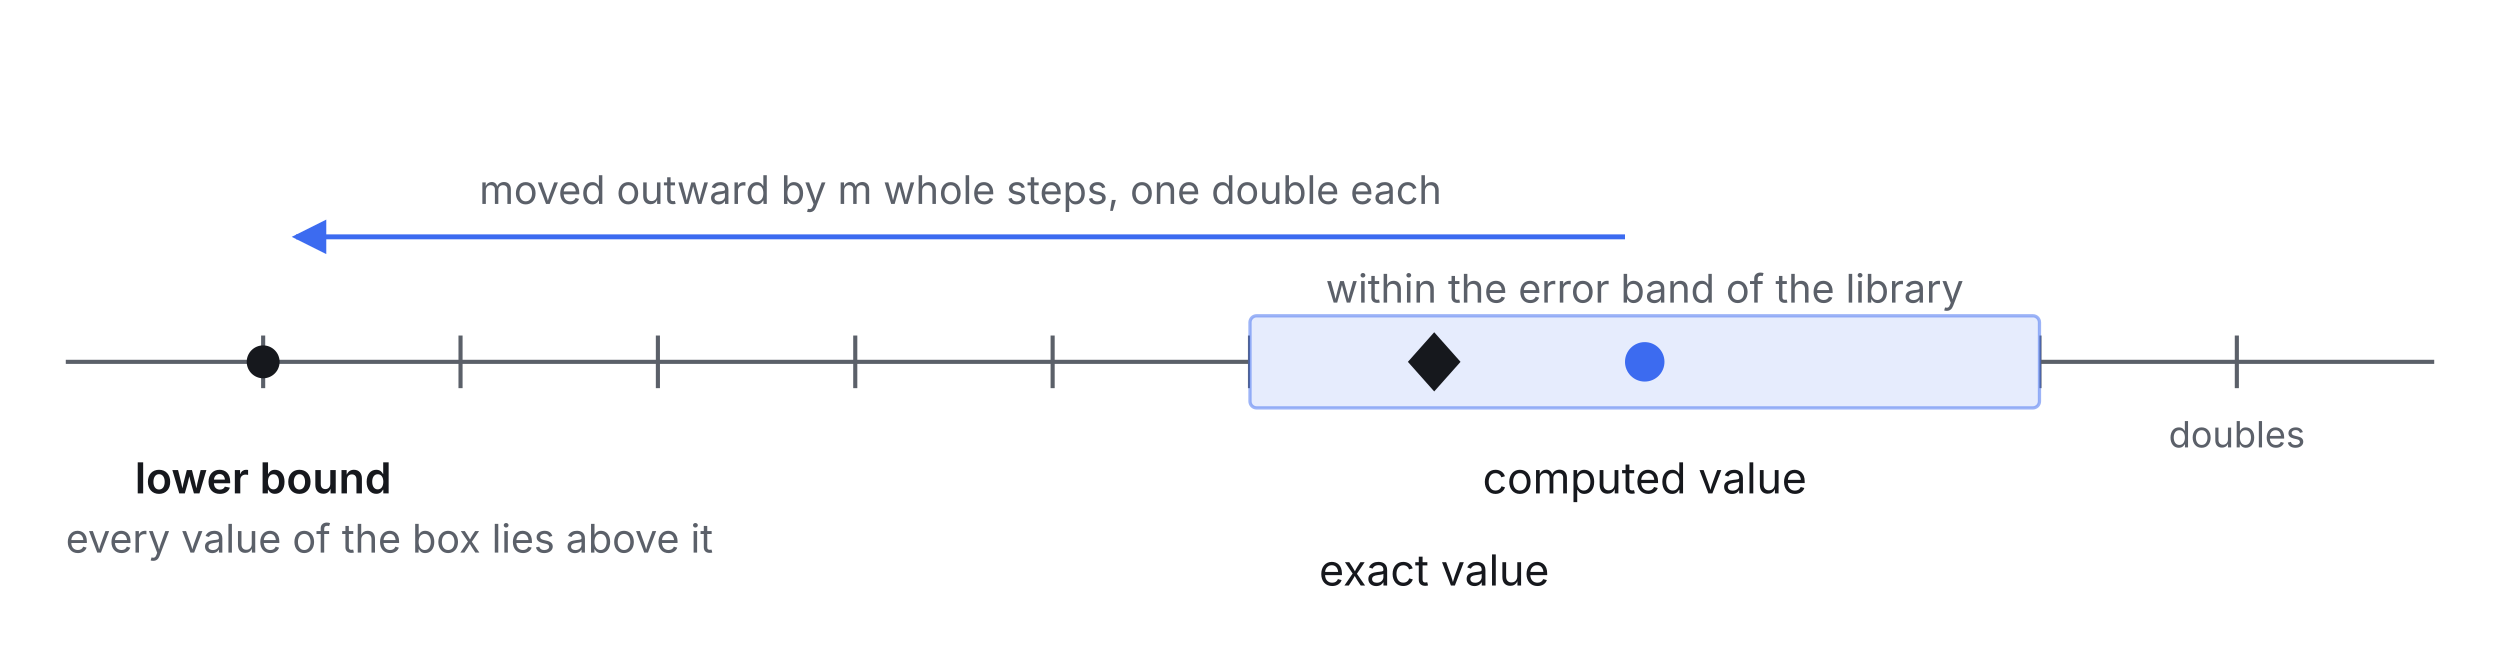
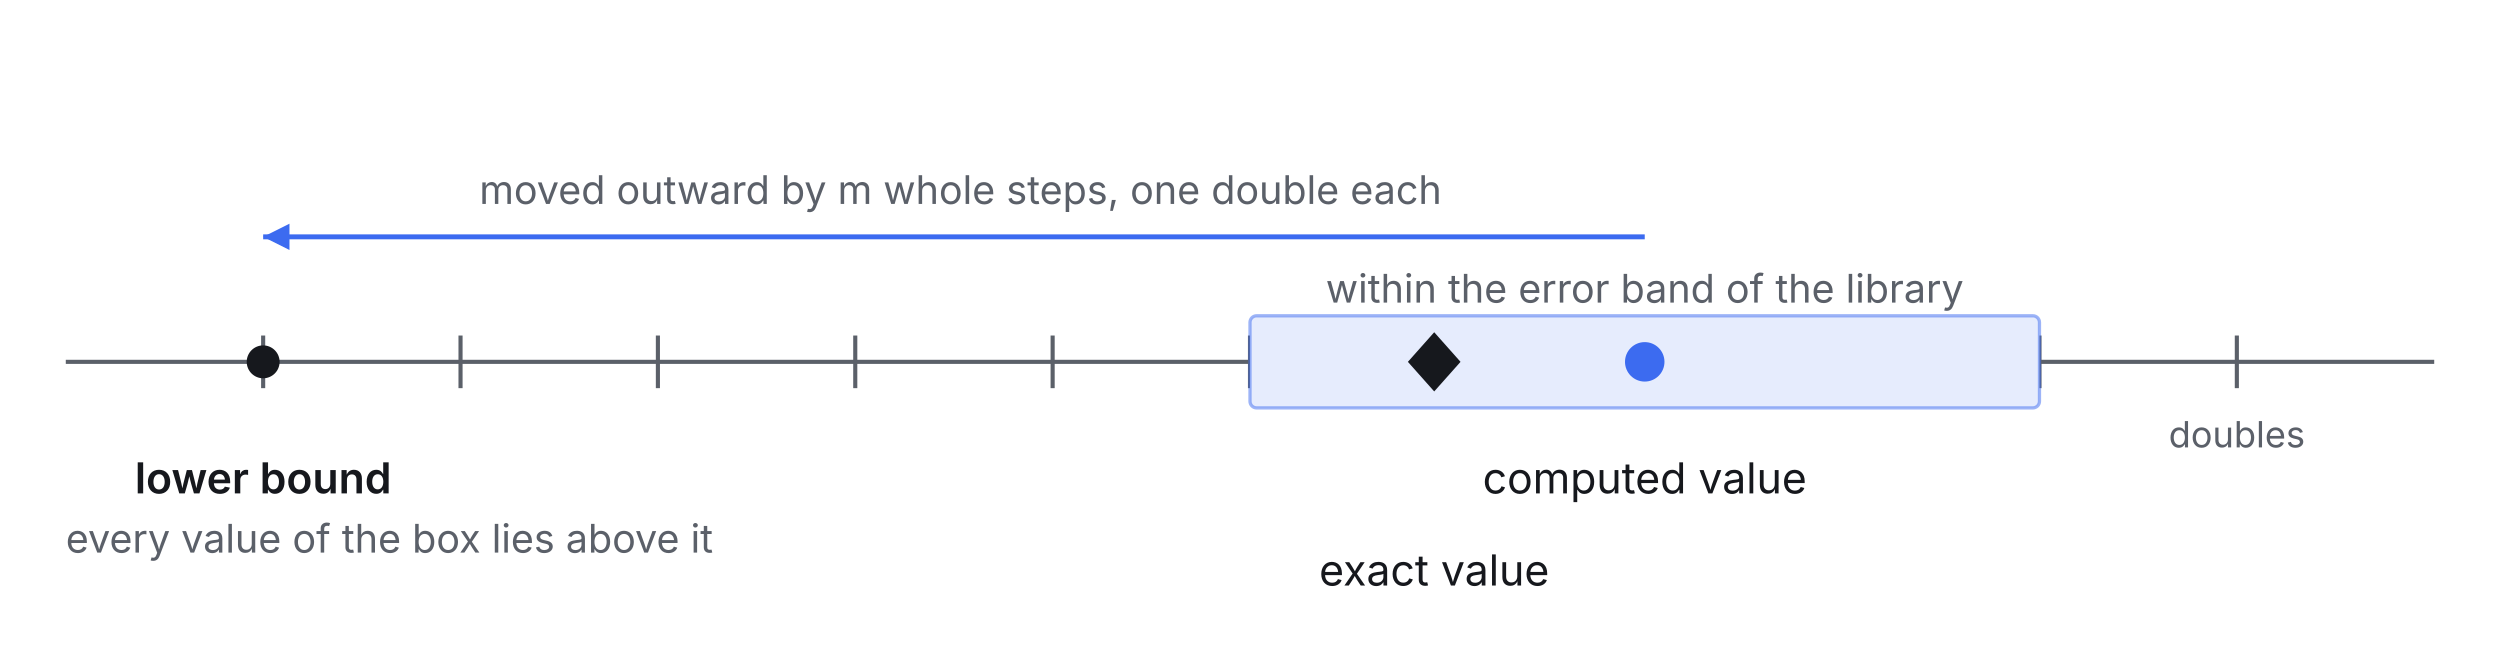
<svg xmlns="http://www.w3.org/2000/svg" viewBox="0 0 760 196" font-family="Inter, sans-serif" font-size="13">
  <defs>
-     <marker id="rounding-tip" viewBox="0 0 8 8" refX="7" refY="4" markerWidth="7" markerHeight="7" orient="auto">
+     <marker id="rounding-tip" viewBox="0 0 8 8" refX="8" refY="4" markerWidth="8" markerHeight="8" markerUnits="userSpaceOnUse" orient="auto">
      <path class="tip-blue" d="M0 0L8 4L0 8Z" fill="#3C6BF0" />
    </marker>
  </defs>
  <path class="wire" d="M20 110H740" stroke="#5B6069" stroke-width="1.25" />
  <g class="wire" stroke="#5B6069" stroke-width="1.25">
    <path d="M80 102V118M140 102V118M200 102V118M260 102V118M320 102V118M380 102V118M440 102V118M500 102V118M560 102V118M620 102V118M680 102V118" />
  </g>
  <rect class="soft" x="380" y="96" width="240" height="28" rx="2" fill="#E6ECFD" stroke="#3C6BF0" stroke-opacity="0.5" />
  <circle class="blue" cx="500" cy="110" r="6" fill="#3C6BF0" />
  <path class="ink" d="M436 101L444 110L436 119L428 110Z" fill="#16181D" />
  <circle class="ink" cx="80" cy="110" r="5" fill="#16181D" />
-   <path class="accent" d="M494 72H90" stroke="#3C6BF0" stroke-width="1.5" fill="none" marker-end="url(#rounding-tip)" />
+   <path class="accent" d="M500 72H80" stroke="#3C6BF0" stroke-width="1.5" fill="none" marker-end="url(#rounding-tip)" />
  <g class="ink" fill="#16181D" text-anchor="middle">
    <text x="500" y="150">computed value</text>
    <text x="436" y="178">exact value</text>
    <text x="80" y="150" font-weight="600">lower bound</text>
  </g>
  <g class="muted" fill="#5B6069" text-anchor="middle" font-size="12">
    <text x="500" y="92">within the error band of the library</text>
    <text x="292" y="62">moved outward by m whole steps, one double each</text>
  </g>
  <g class="muted" fill="#5B6069" font-size="12">
    <text x="20" y="168">every value of the box lies above it</text>
  </g>
  <g class="muted" fill="#5B6069" font-size="11" text-anchor="middle">
    <text x="680" y="136">doubles</text>
  </g>
</svg>
